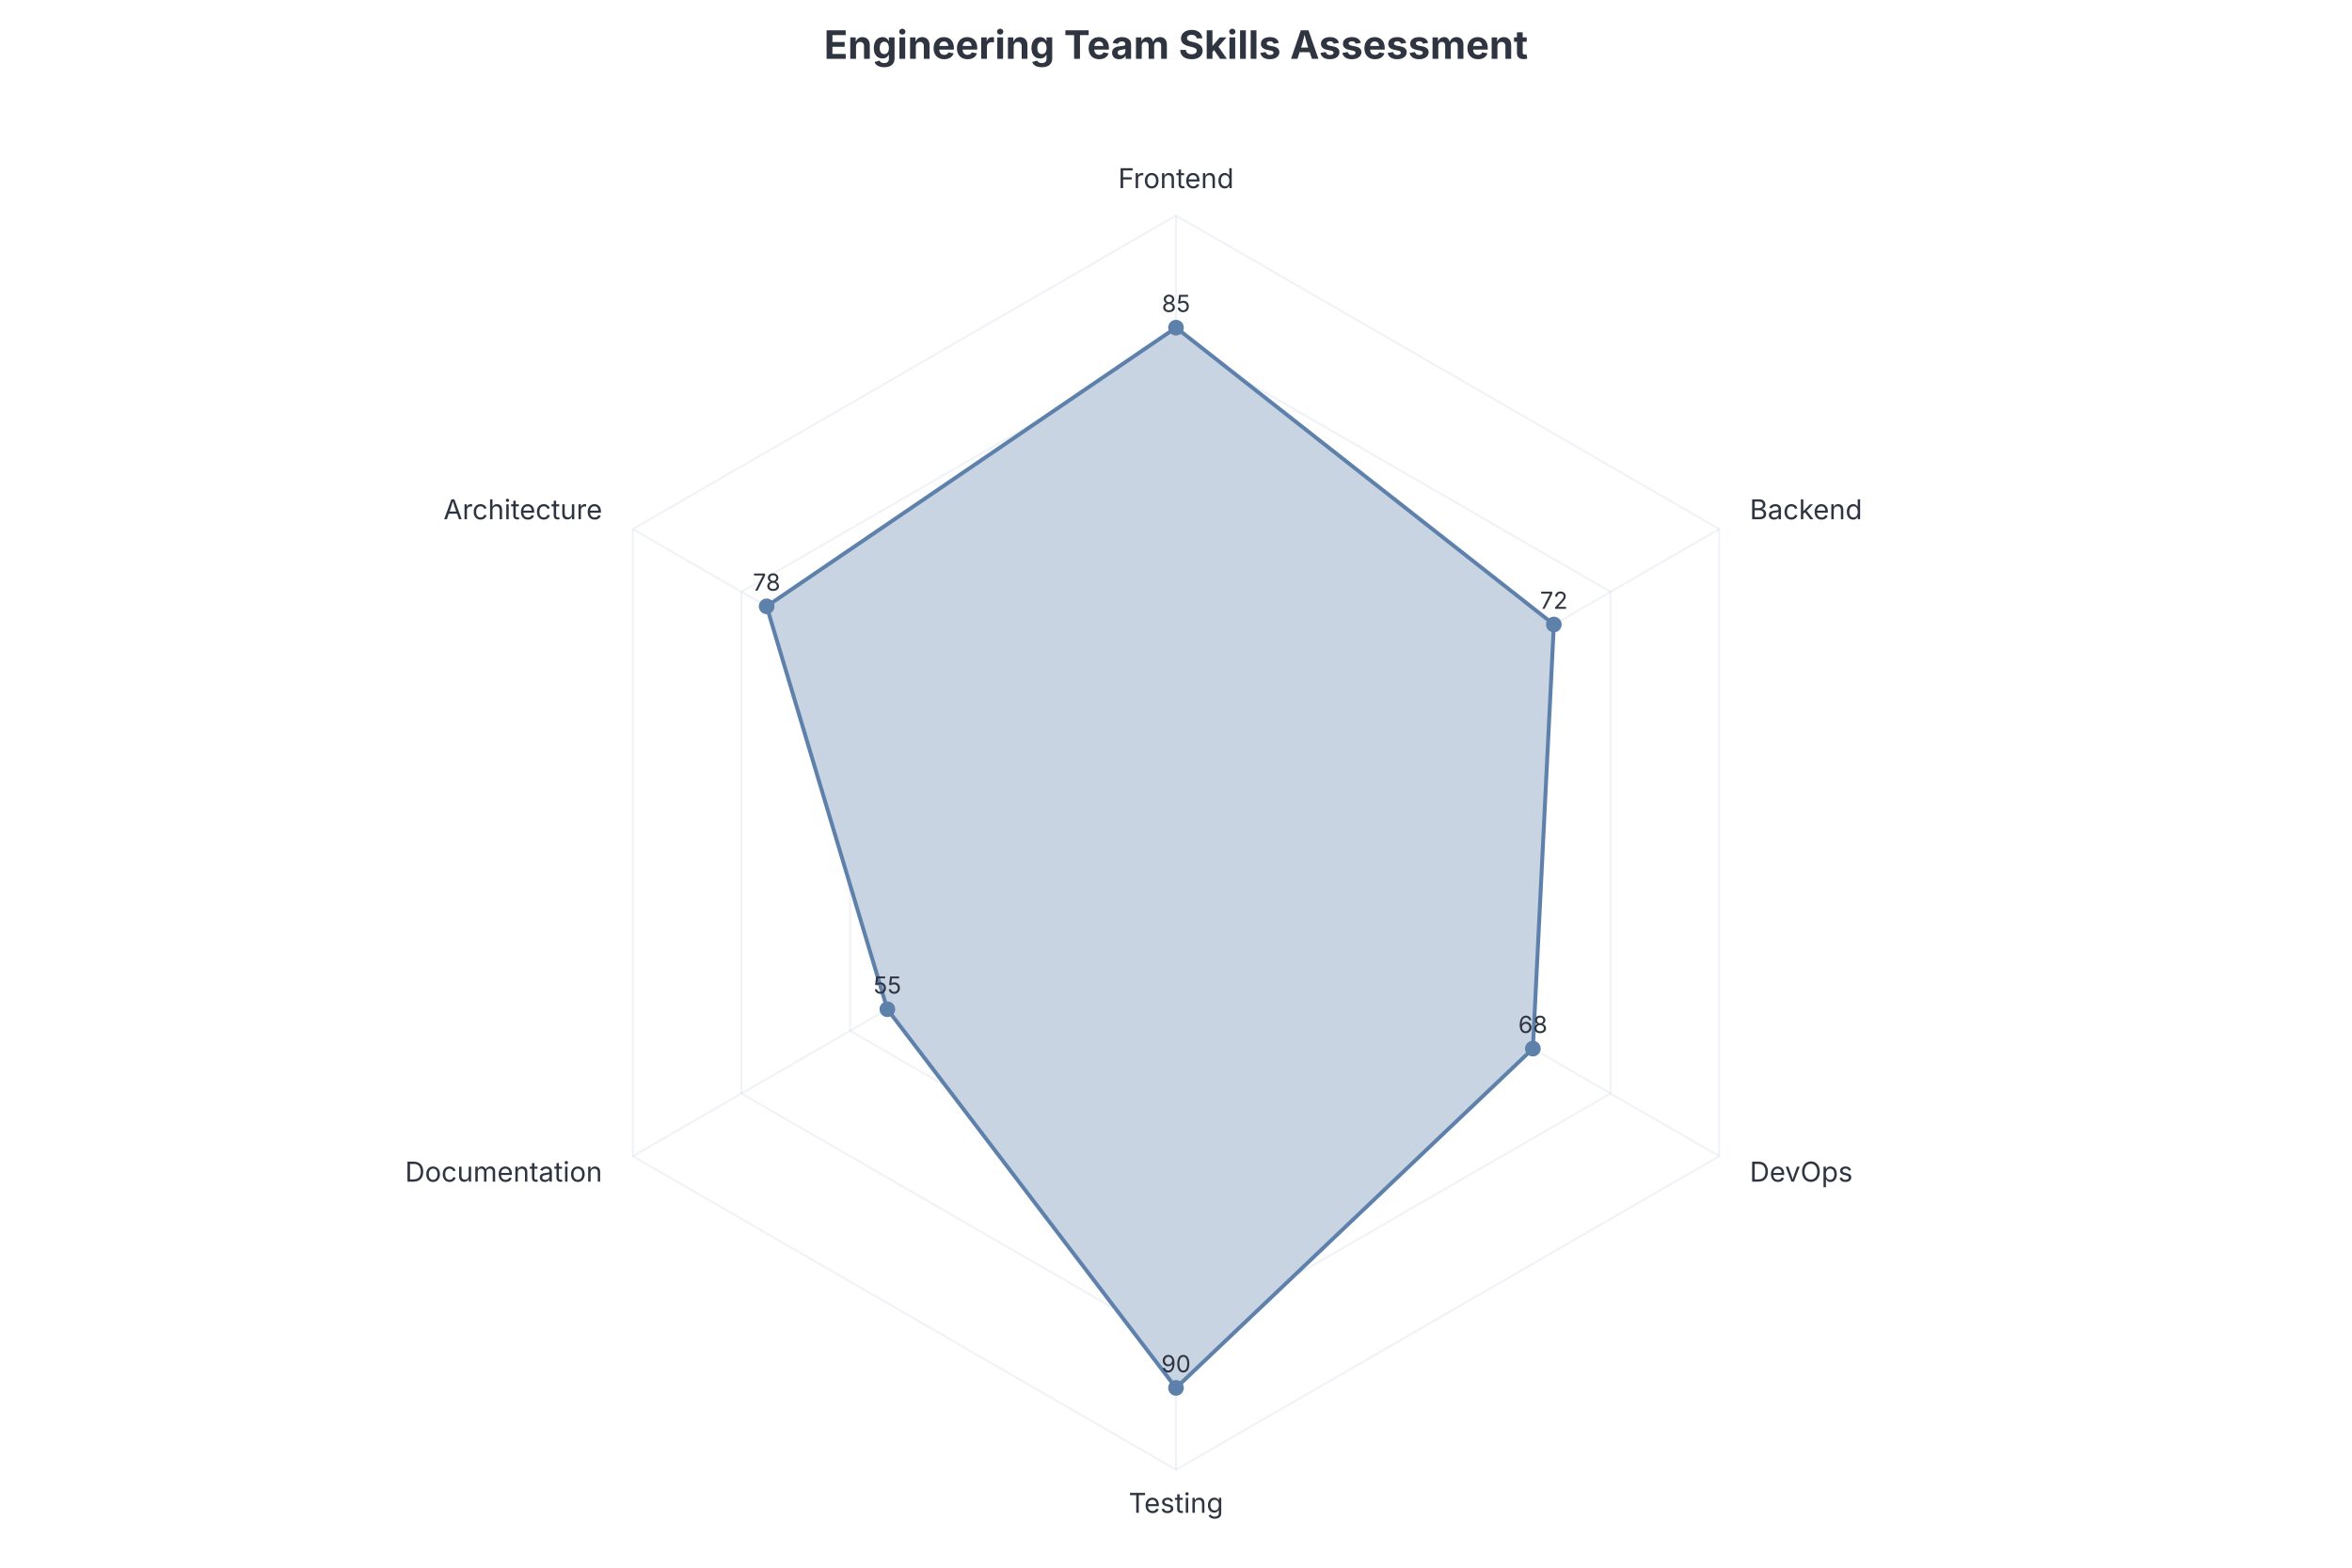
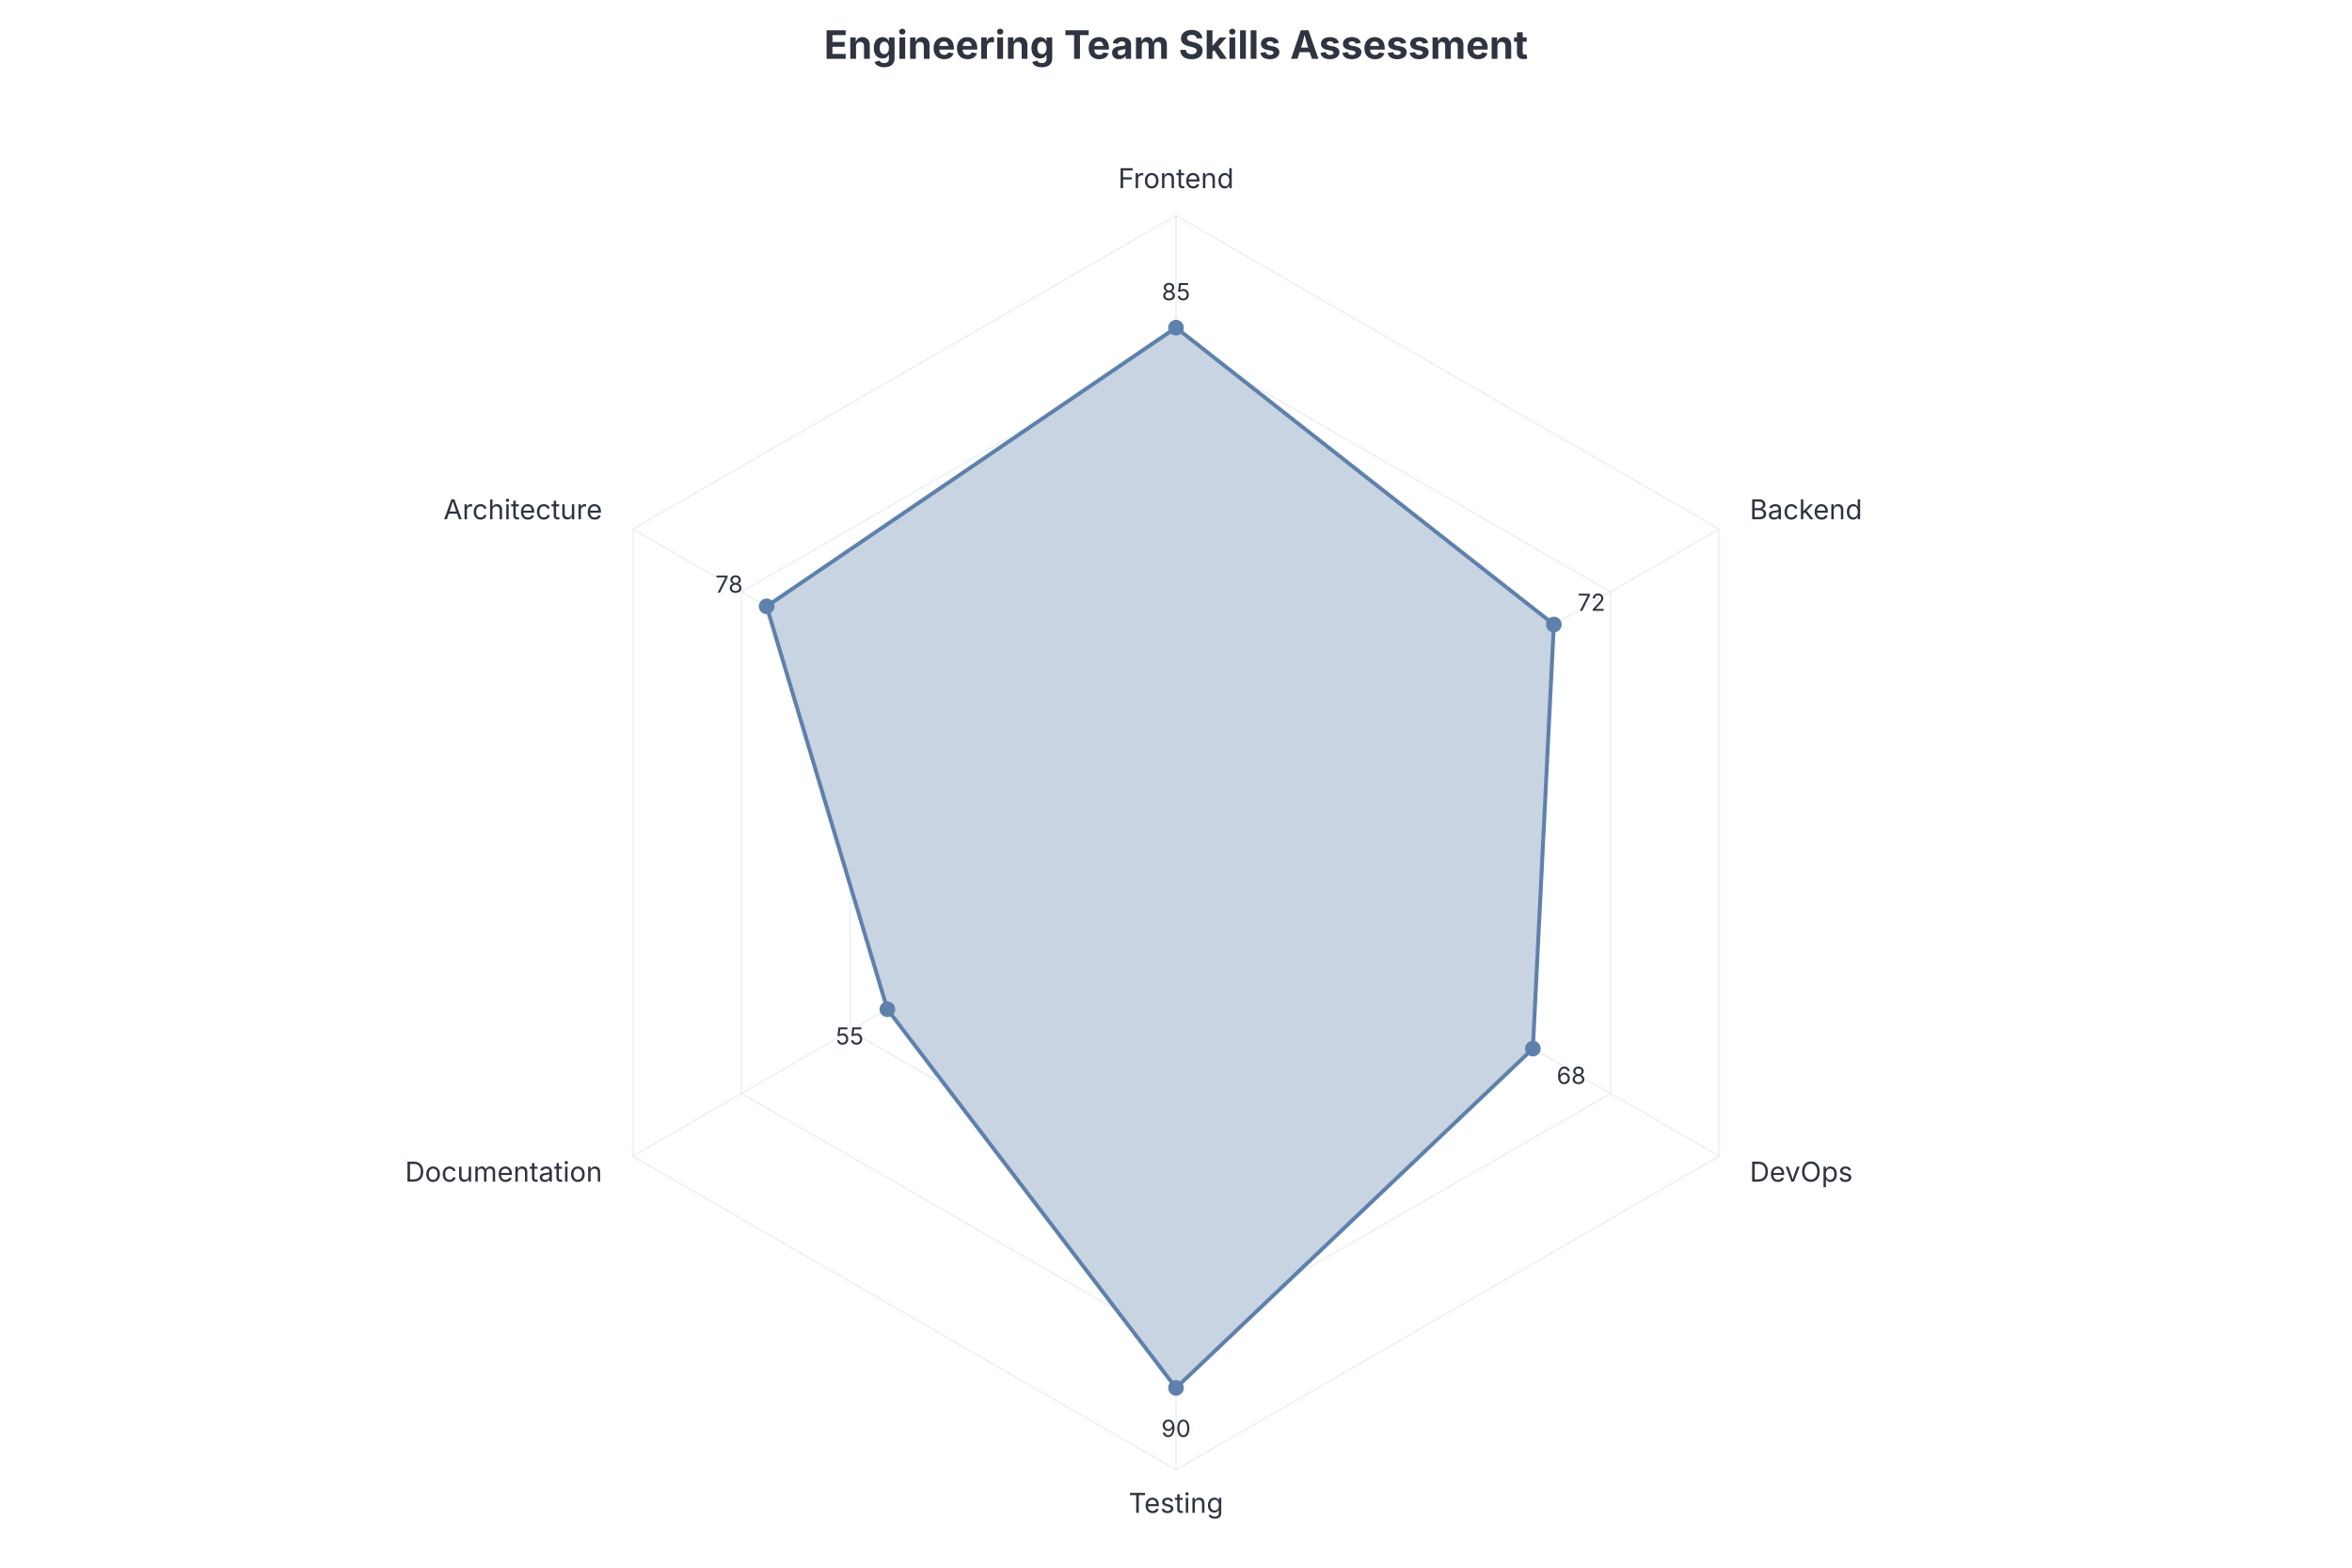
<svg xmlns="http://www.w3.org/2000/svg" width="1200" height="800" viewBox="0 0 1200 800" style="background: rgb(236, 239, 244); font-family: Inter, system-ui, Avenir, Helvetica, Arial, sans-serif;">
  <text class="chart-title" x="600" y="30" text-anchor="middle" fill="#2e3440" font-size="20" font-weight="700" style="cursor: default;" data-line-number="1">Engineering Team Skills Assessment</text>
  <polygon points="600,366 655.426,398 655.426,462 600,494 544.574,462 544.574,398" fill="none" stroke="#d8dee9" stroke-opacity="0.4" />
  <polygon points="600,302 710.851,366 710.851,494 600,558 489.149,494 489.149,366" fill="none" stroke="#d8dee9" stroke-opacity="0.4" />
  <polygon points="600,238 766.277,334 766.277,526 600,622 433.723,526 433.723,334" fill="none" stroke="#d8dee9" stroke-opacity="0.4" />
  <polygon points="600,174 821.703,302 821.703,558 600,686 378.297,558 378.297,302" fill="none" stroke="#d8dee9" stroke-opacity="0.4" />
  <polygon points="600,110 877.128,270 877.128,590 600,750 322.872,590 322.872,270" fill="none" stroke="#d8dee9" stroke-opacity="0.4" />
  <line x1="600" y1="430" x2="600" y2="110" stroke="#d8dee9" stroke-opacity="0.4" />
  <text x="600" y="96" text-anchor="middle" fill="#2e3440" font-size="14" font-family="Inter, system-ui, Avenir, Helvetica, Arial, sans-serif">Frontend</text>
  <line x1="600" y1="430" x2="877.128" y2="270" stroke="#d8dee9" stroke-opacity="0.4" />
  <text x="892.717" y="265" text-anchor="start" fill="#2e3440" font-size="14" font-family="Inter, system-ui, Avenir, Helvetica, Arial, sans-serif">Backend</text>
  <line x1="600" y1="430" x2="877.128" y2="590" stroke="#d8dee9" stroke-opacity="0.4" />
  <text x="892.717" y="603" text-anchor="start" fill="#2e3440" font-size="14" font-family="Inter, system-ui, Avenir, Helvetica, Arial, sans-serif">DevOps</text>
  <line x1="600" y1="430" x2="600" y2="750" stroke="#d8dee9" stroke-opacity="0.4" />
  <text x="600" y="772" text-anchor="middle" fill="#2e3440" font-size="14" font-family="Inter, system-ui, Avenir, Helvetica, Arial, sans-serif">Testing</text>
  <line x1="600" y1="430" x2="322.872" y2="590" stroke="#d8dee9" stroke-opacity="0.4" />
  <text x="307.283" y="603" text-anchor="end" fill="#2e3440" font-size="14" font-family="Inter, system-ui, Avenir, Helvetica, Arial, sans-serif">Documentation</text>
  <line x1="600" y1="430" x2="322.872" y2="270" stroke="#d8dee9" stroke-opacity="0.4" />
  <text x="307.283" y="265" text-anchor="end" fill="#2e3440" font-size="14" font-family="Inter, system-ui, Avenir, Helvetica, Arial, sans-serif">Architecture</text>
-   <polygon points="600,167.198 792.785,318.696 782.075,535.121 600,708.261 452.734,515.024 391.15,309.42" fill="#c9d4e2" fill-opacity="1" stroke="#5e81ac" stroke-width="2" />
-   <circle cx="600" cy="167.198" r="4" fill="#5e81ac" class="dgmo-datum" data-line-number="3" data-emph-key="Frontend" data-name="Frontend" data-value="85" data-color="#5e81ac" />
-   <text x="600" y="159.198" text-anchor="middle" fill="#2e3440" font-size="12" font-family="Inter, system-ui, Avenir, Helvetica, Arial, sans-serif">85</text>
-   <circle cx="792.785" cy="318.696" r="4" fill="#5e81ac" class="dgmo-datum" data-line-number="4" data-emph-key="Backend" data-name="Backend" data-value="72" data-color="#5e81ac" />
-   <text x="792.785" y="310.696" text-anchor="middle" fill="#2e3440" font-size="12" font-family="Inter, system-ui, Avenir, Helvetica, Arial, sans-serif">72</text>
-   <circle cx="782.075" cy="535.121" r="4" fill="#5e81ac" class="dgmo-datum" data-line-number="5" data-emph-key="DevOps" data-name="DevOps" data-value="68" data-color="#5e81ac" />
-   <text x="782.075" y="527.121" text-anchor="middle" fill="#2e3440" font-size="12" font-family="Inter, system-ui, Avenir, Helvetica, Arial, sans-serif">68</text>
-   <circle cx="600" cy="708.261" r="4" fill="#5e81ac" class="dgmo-datum" data-line-number="6" data-emph-key="Testing" data-name="Testing" data-value="90" data-color="#5e81ac" />
-   <text x="600" y="700.261" text-anchor="middle" fill="#2e3440" font-size="12" font-family="Inter, system-ui, Avenir, Helvetica, Arial, sans-serif">90</text>
-   <circle cx="452.734" cy="515.024" r="4" fill="#5e81ac" class="dgmo-datum" data-line-number="7" data-emph-key="Documentation" data-name="Documentation" data-value="55" data-color="#5e81ac" />
-   <text x="452.734" y="507.024" text-anchor="middle" fill="#2e3440" font-size="12" font-family="Inter, system-ui, Avenir, Helvetica, Arial, sans-serif">55</text>
-   <circle cx="391.15" cy="309.42" r="4" fill="#5e81ac" class="dgmo-datum" data-line-number="8" data-emph-key="Architecture" data-name="Architecture" data-value="78" data-color="#5e81ac" />
-   <text x="391.15" y="301.42" text-anchor="middle" fill="#2e3440" font-size="12" font-family="Inter, system-ui, Avenir, Helvetica, Arial, sans-serif">78</text>
+   <g class="dgmo-series" data-series-index="0" data-series-name="" data-color="#5e81ac">
+     <polygon points="600,167.198 792.785,318.696 782.075,535.121 600,708.261 452.734,515.024 391.15,309.42" fill="#c9d4e2" fill-opacity="1" stroke="#5e81ac" stroke-width="2" />
+     <circle cx="600" cy="167.198" r="4" fill="#5e81ac" class="dgmo-datum" data-line-number="3" data-emph-key="Frontend" data-name="Frontend" data-value="85" data-color="#5e81ac" />
+     <text x="600" y="153.198" text-anchor="middle" fill="#2e3440" font-size="12" font-family="Inter, system-ui, Avenir, Helvetica, Arial, sans-serif">85</text>
+     <circle cx="792.785" cy="318.696" r="4" fill="#5e81ac" class="dgmo-datum" data-line-number="4" data-emph-key="Backend" data-name="Backend" data-value="72" data-color="#5e81ac" />
+     <text x="804.909" y="311.696" text-anchor="start" fill="#2e3440" font-size="12" font-family="Inter, system-ui, Avenir, Helvetica, Arial, sans-serif">72</text>
+     <circle cx="782.075" cy="535.121" r="4" fill="#5e81ac" class="dgmo-datum" data-line-number="5" data-emph-key="DevOps" data-name="DevOps" data-value="68" data-color="#5e81ac" />
+     <text x="794.199" y="553.121" text-anchor="start" fill="#2e3440" font-size="12" font-family="Inter, system-ui, Avenir, Helvetica, Arial, sans-serif">68</text>
+     <circle cx="600" cy="708.261" r="4" fill="#5e81ac" class="dgmo-datum" data-line-number="6" data-emph-key="Testing" data-name="Testing" data-value="90" data-color="#5e81ac" />
+     <text x="600" y="733.261" text-anchor="middle" fill="#2e3440" font-size="12" font-family="Inter, system-ui, Avenir, Helvetica, Arial, sans-serif">90</text>
+     <circle cx="452.734" cy="515.024" r="4" fill="#5e81ac" class="dgmo-datum" data-line-number="7" data-emph-key="Documentation" data-name="Documentation" data-value="55" data-color="#5e81ac" />
+     <text x="440.609" y="533.024" text-anchor="end" fill="#2e3440" font-size="12" font-family="Inter, system-ui, Avenir, Helvetica, Arial, sans-serif">55</text>
+     <circle cx="391.15" cy="309.42" r="4" fill="#5e81ac" class="dgmo-datum" data-line-number="8" data-emph-key="Architecture" data-name="Architecture" data-value="78" data-color="#5e81ac" />
+     <text x="379.025" y="302.42" text-anchor="end" fill="#2e3440" font-size="12" font-family="Inter, system-ui, Avenir, Helvetica, Arial, sans-serif">78</text>
+   </g>
</svg>
